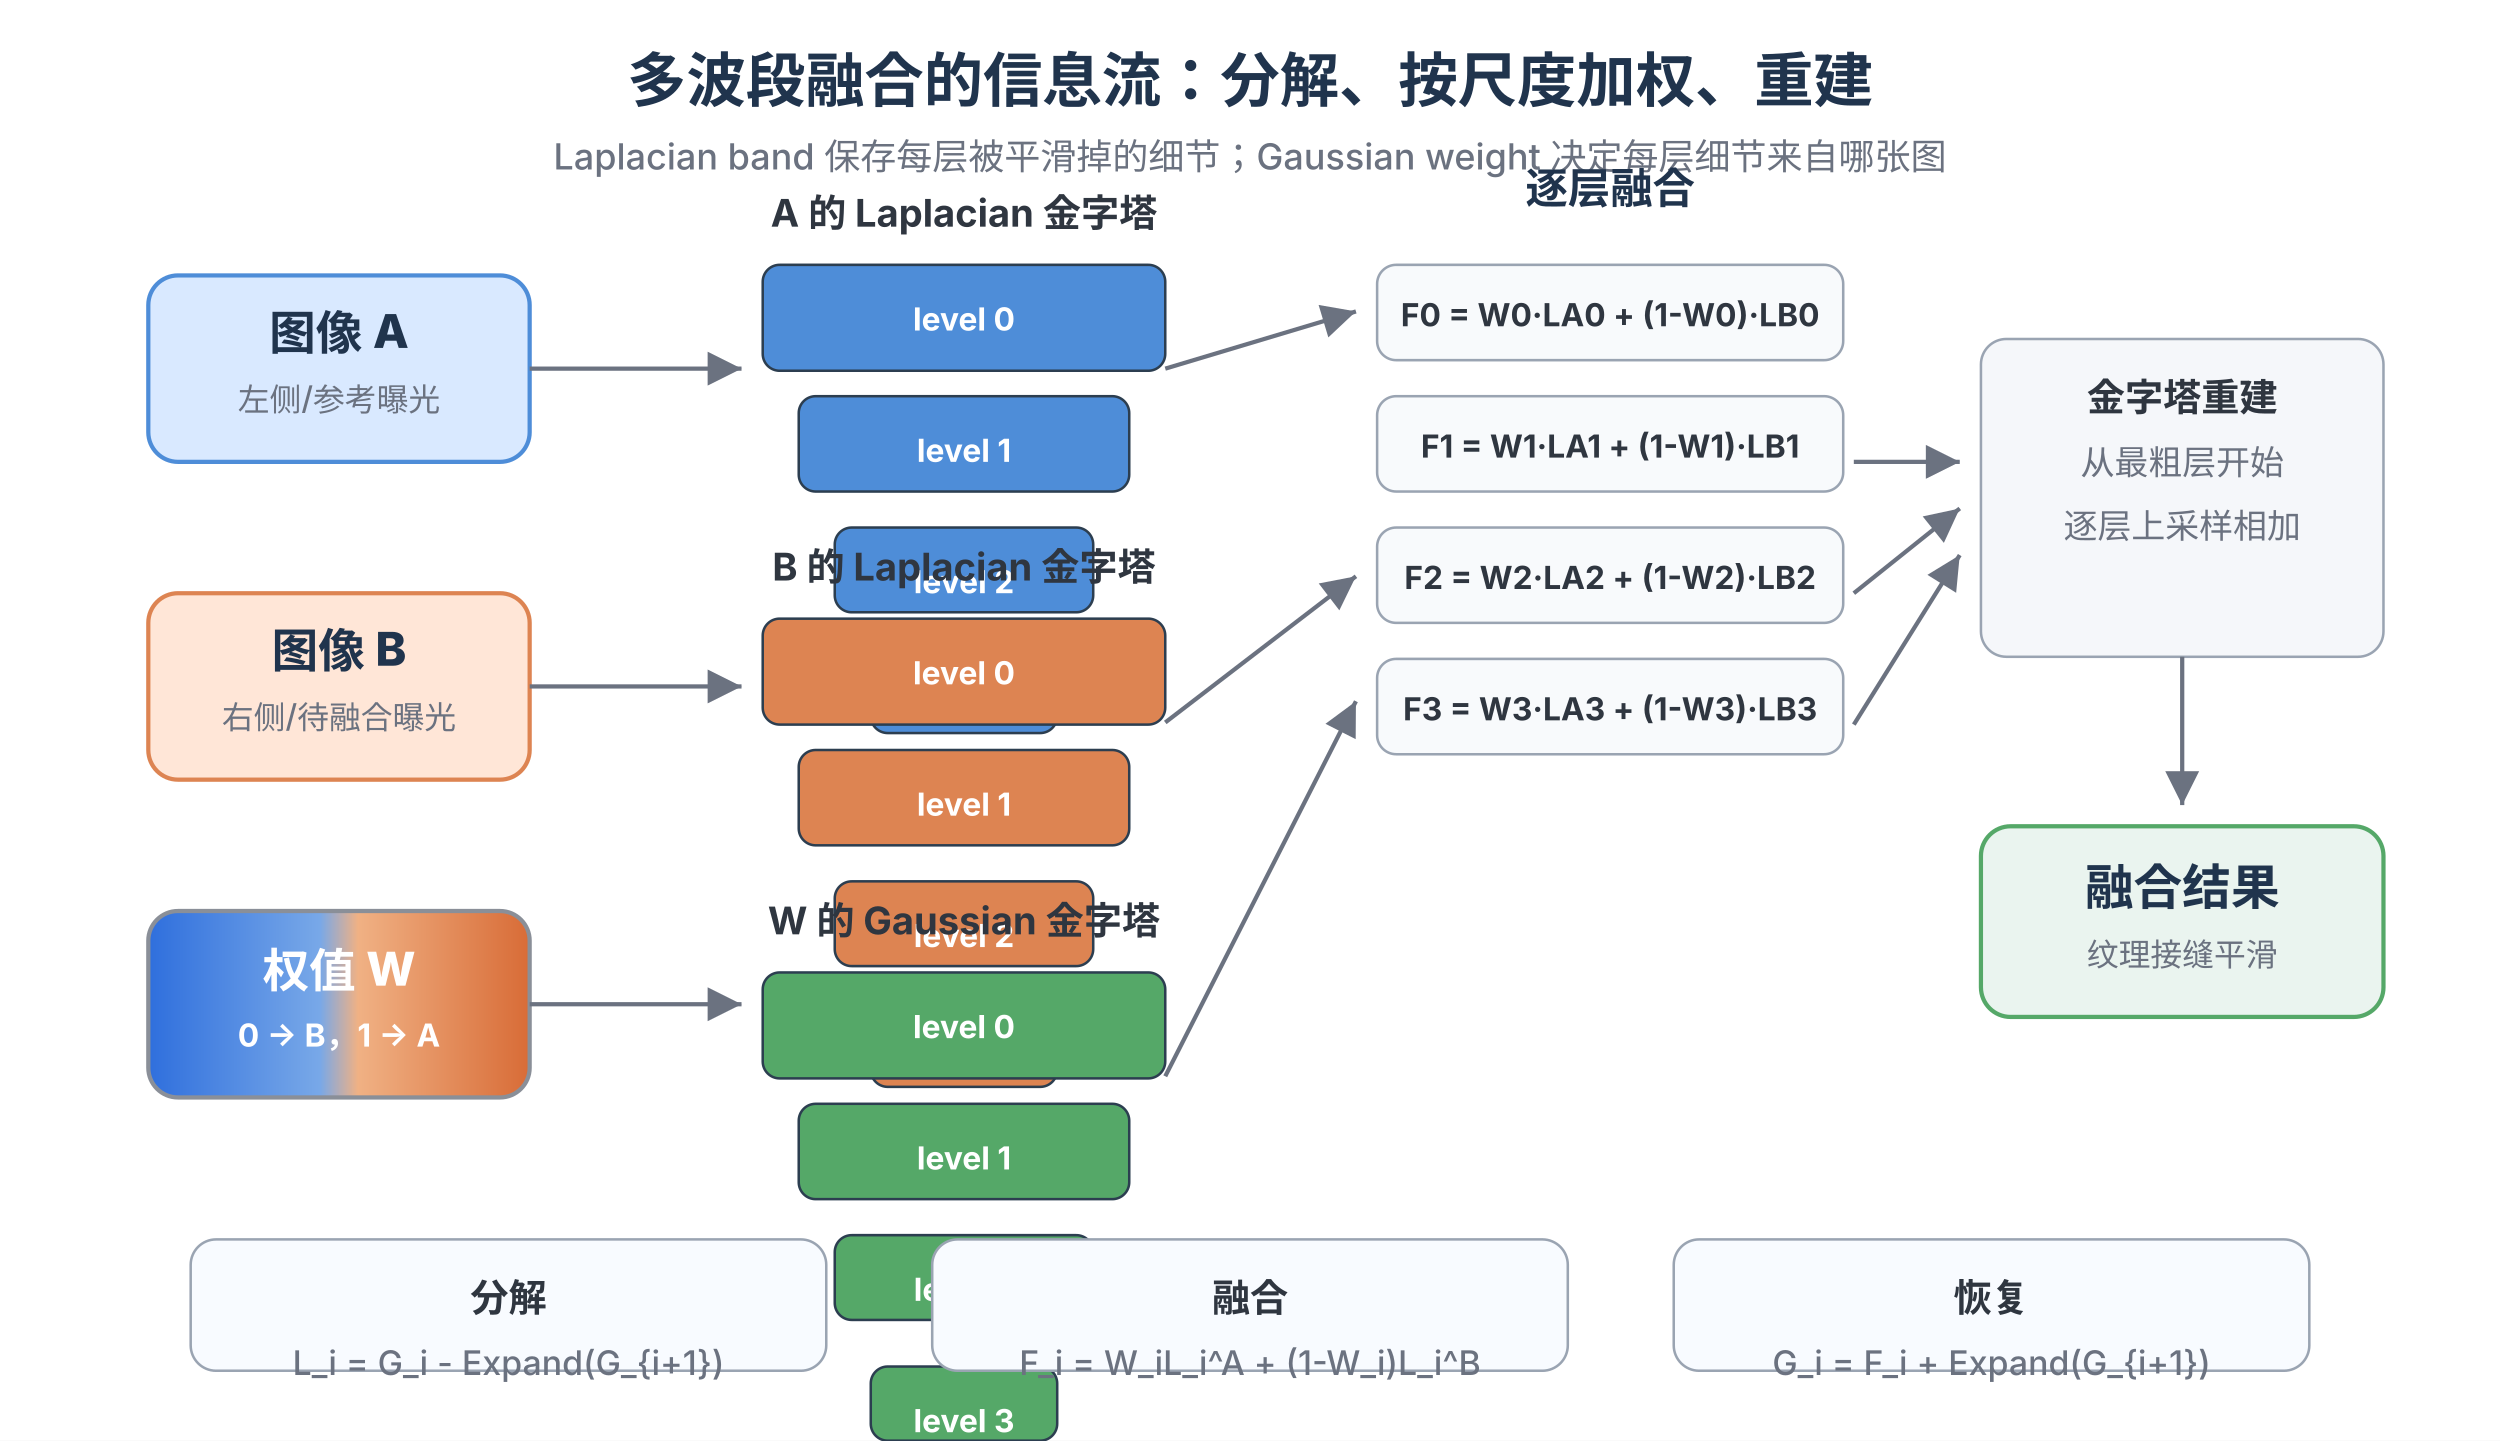
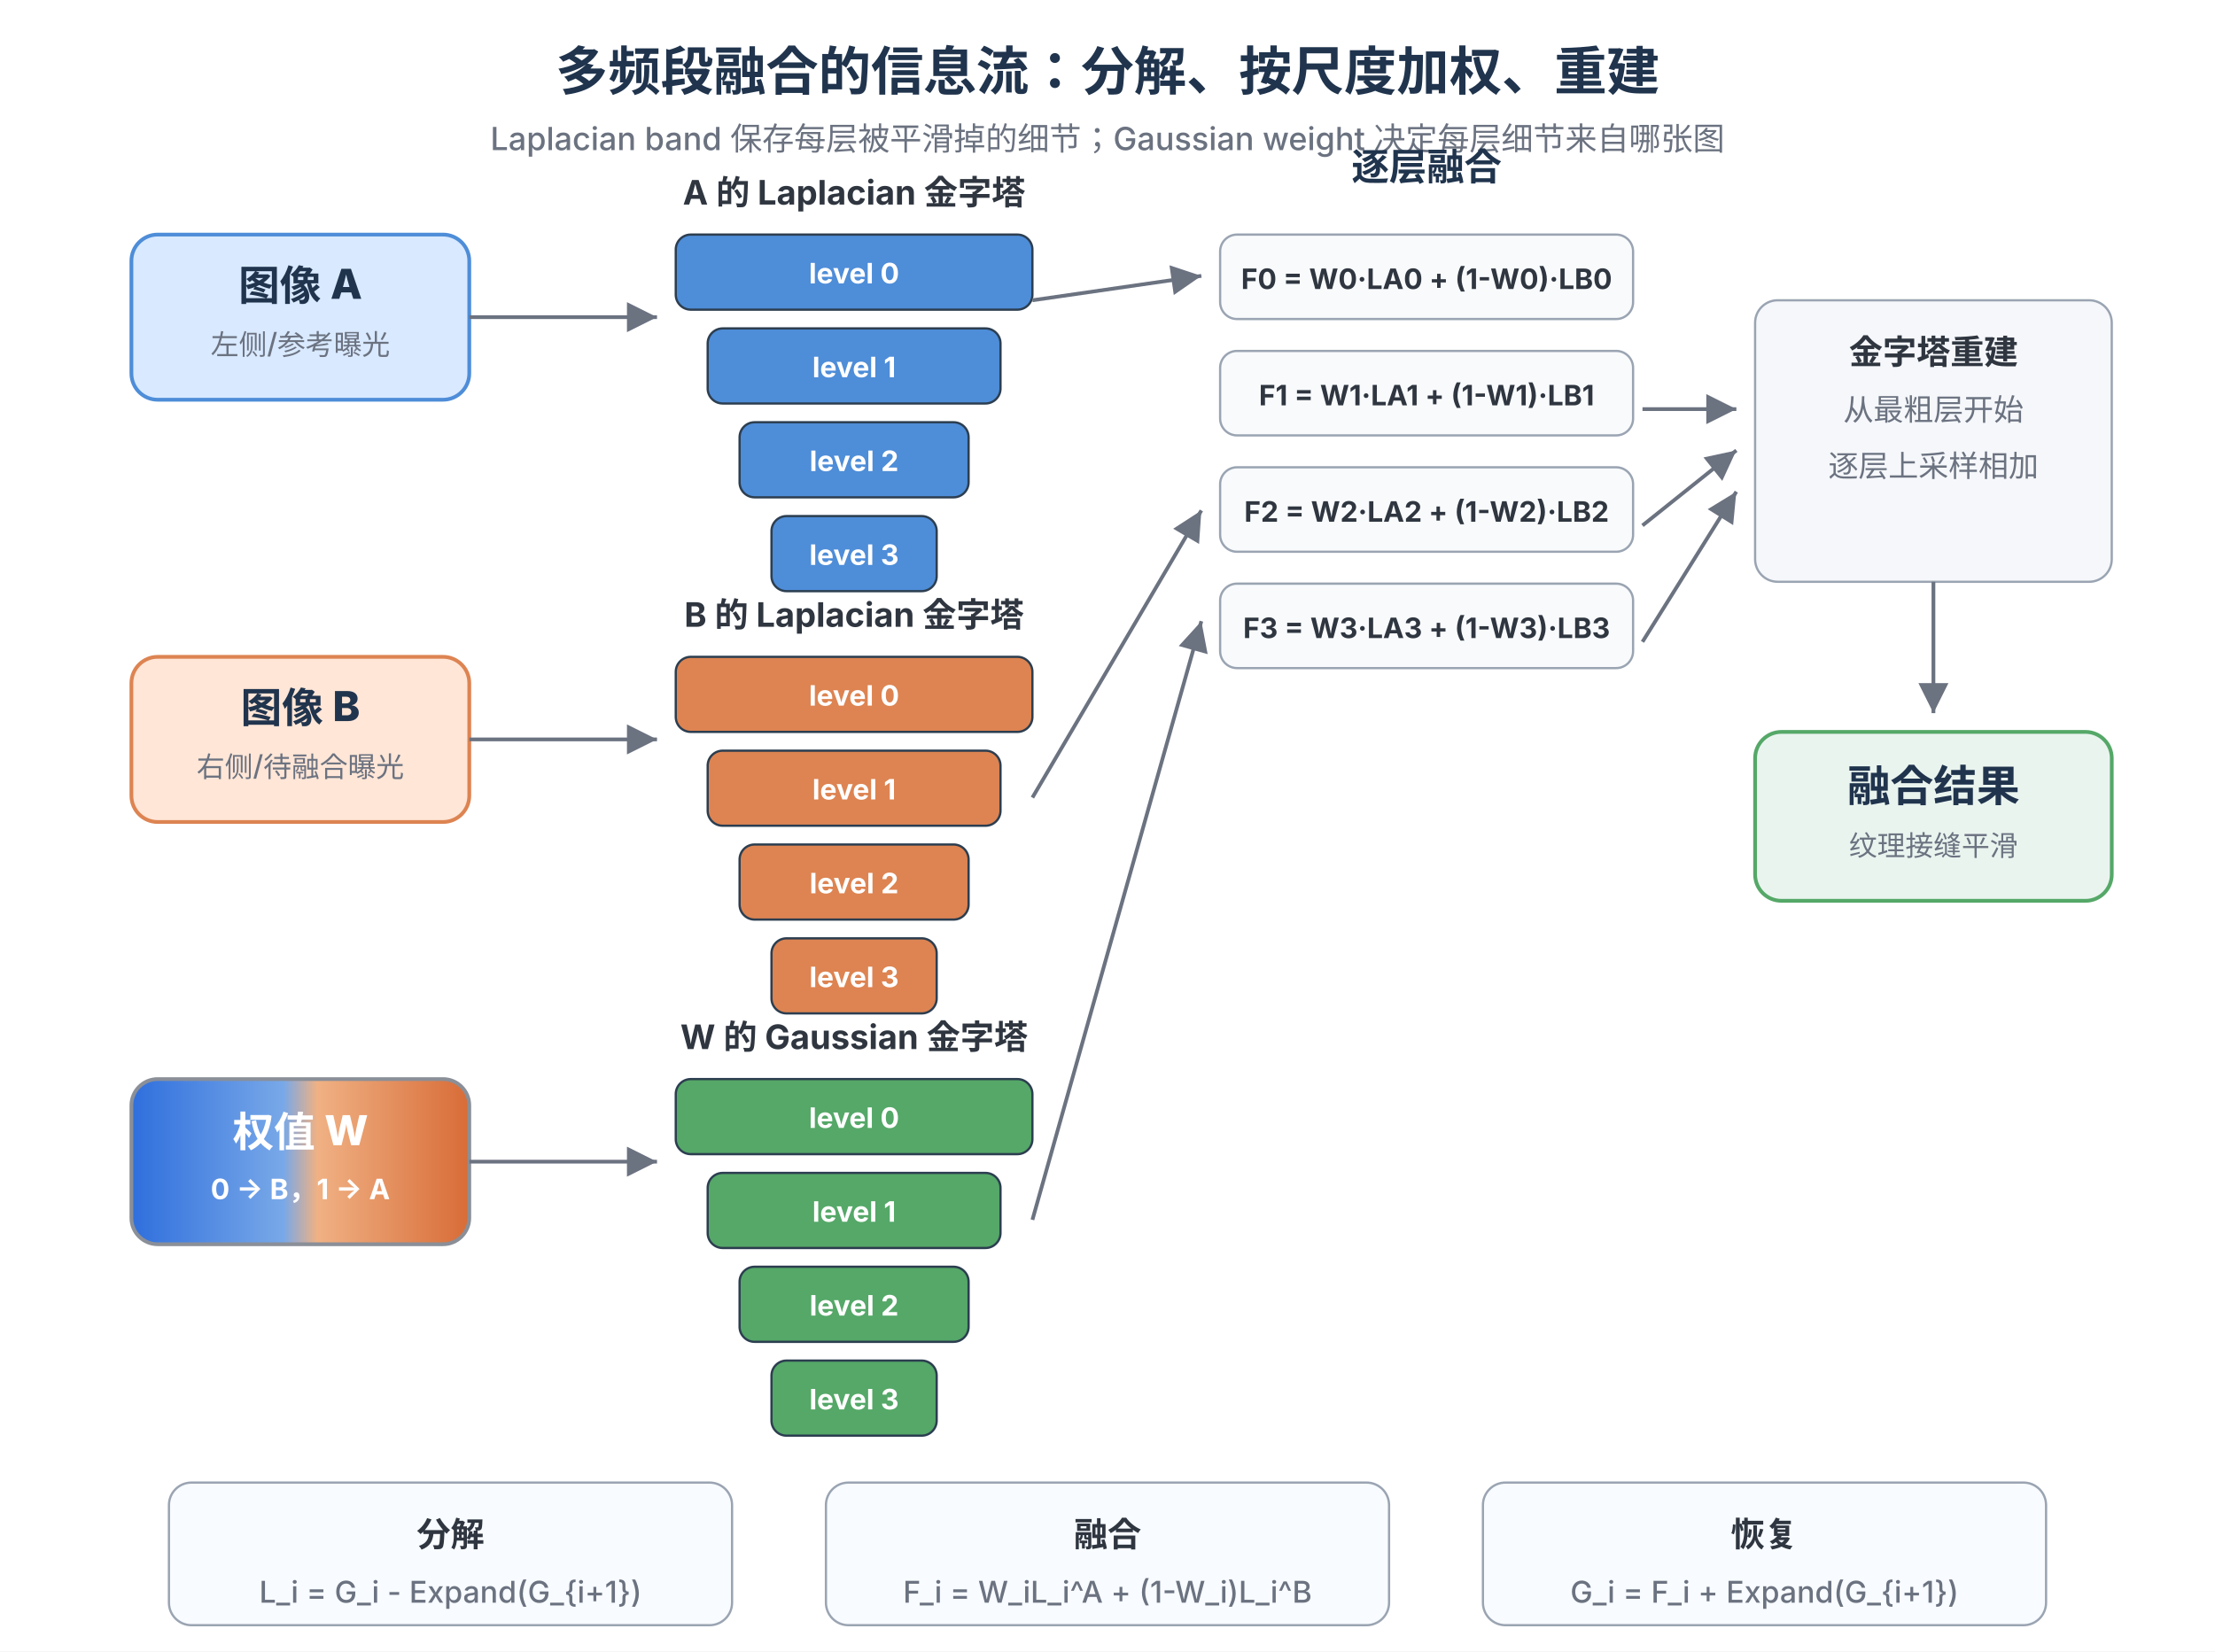
- <svg xmlns="http://www.w3.org/2000/svg" width="1180" height="680" viewBox="0 0 1180 680">
+ <svg xmlns="http://www.w3.org/2000/svg" width="1180" height="880" viewBox="0 0 1180 880">
  <defs>
    <marker id="arrow" markerWidth="12" markerHeight="12" refX="10" refY="6" orient="auto" markerUnits="strokeWidth">
      <path d="M2,2 L10,6 L2,10 z" fill="#6b7280" />
    </marker>
    <linearGradient id="maskGrad" x1="0%" y1="0%" x2="100%" y2="0%">
      <stop offset="0%" stop-color="#2f6fdd" />
      <stop offset="45%" stop-color="#78a8e8" />
      <stop offset="55%" stop-color="#f0b184" />
      <stop offset="100%" stop-color="#d86c37" />
    </linearGradient>
  </defs>
-   <rect x="0" y="0" width="1180" height="680" rx="0" fill="#ffffff" stroke="#ffffff" stroke-width="0" />
-   <text x="590.0" y="48" text-anchor="middle" font-family="Inter, -apple-system, BlinkMacSystemFont, Segoe UI, sans-serif" font-size="28" fill="#20344d" font-weight="800">多波段融合的信息流：分解、按尺度加权、重建</text>
+   <rect x="0" y="0" width="1180" height="880" rx="0" fill="#ffffff" stroke="#ffffff" stroke-width="0" />
+   <text x="590.0" y="48" text-anchor="middle" font-family="Inter, -apple-system, BlinkMacSystemFont, Segoe UI, sans-serif" font-size="28" fill="#20344d" font-weight="800">多频段融合的信息流：分解、按尺度加权、重建</text>
  <text x="590.0" y="80" text-anchor="middle" font-family="Inter, -apple-system, BlinkMacSystemFont, Segoe UI, sans-serif" font-size="17" fill="#6b7280" font-weight="500">Laplacian band 保存每层被平滑掉的细节；Gaussian weight 决定每层细节来自哪张图</text>
-   <rect x="70" y="130" width="180" height="88" rx="14" fill="#d9e9ff" stroke="#4e8dd8" stroke-width="2" />
-   <text x="160" y="165" text-anchor="middle" font-family="Inter, -apple-system, BlinkMacSystemFont, Segoe UI, sans-serif" font-size="22" fill="#20344d" font-weight="800">图像 A</text>
-   <text x="160" y="194" text-anchor="middle" font-family="Inter, -apple-system, BlinkMacSystemFont, Segoe UI, sans-serif" font-size="15" fill="#6b7280" font-weight="500">左侧/参考曝光</text>
-   <rect x="70" y="280" width="180" height="88" rx="14" fill="#ffe6d7" stroke="#dd8452" stroke-width="2" />
-   <text x="160" y="315" text-anchor="middle" font-family="Inter, -apple-system, BlinkMacSystemFont, Segoe UI, sans-serif" font-size="22" fill="#20344d" font-weight="800">图像 B</text>
-   <text x="160" y="344" text-anchor="middle" font-family="Inter, -apple-system, BlinkMacSystemFont, Segoe UI, sans-serif" font-size="15" fill="#6b7280" font-weight="500">右侧/待融合曝光</text>
-   <rect x="70" y="430" width="180" height="88" rx="14" fill="url(#maskGrad)" stroke="#8a8f98" stroke-width="2" />
-   <text x="160" y="466" text-anchor="middle" font-family="Inter, -apple-system, BlinkMacSystemFont, Segoe UI, sans-serif" font-size="22" fill="#ffffff" font-weight="800">权值 W</text>
-   <text x="160" y="494" text-anchor="middle" font-family="Inter, -apple-system, BlinkMacSystemFont, Segoe UI, sans-serif" font-size="15" fill="#ffffff" font-weight="700">0 → B，1 → A</text>
-   <text x="455" y="107" text-anchor="middle" font-family="Inter, -apple-system, BlinkMacSystemFont, Segoe UI, sans-serif" font-size="18" fill="#2f3640" font-weight="700">A 的 Laplacian 金字塔</text>
-   <rect x="360" y="125" width="190" height="50" rx="8" fill="#4e8dd8" stroke="#2c3e50" stroke-width="1.2" />
-   <text x="455" y="156" text-anchor="middle" font-family="Inter, -apple-system, BlinkMacSystemFont, Segoe UI, sans-serif" font-size="15" fill="#ffffff" font-weight="700">level 0</text>
-   <rect x="377" y="187" width="156" height="45" rx="8" fill="#4e8dd8" stroke="#2c3e50" stroke-width="1.2" />
-   <text x="455" y="218" text-anchor="middle" font-family="Inter, -apple-system, BlinkMacSystemFont, Segoe UI, sans-serif" font-size="15" fill="#ffffff" font-weight="700">level 1</text>
-   <rect x="394" y="249" width="122" height="40" rx="8" fill="#4e8dd8" stroke="#2c3e50" stroke-width="1.2" />
-   <text x="455" y="280" text-anchor="middle" font-family="Inter, -apple-system, BlinkMacSystemFont, Segoe UI, sans-serif" font-size="15" fill="#ffffff" font-weight="700">level 2</text>
-   <rect x="411" y="311" width="88" height="35" rx="8" fill="#4e8dd8" stroke="#2c3e50" stroke-width="1.2" />
-   <text x="455" y="342" text-anchor="middle" font-family="Inter, -apple-system, BlinkMacSystemFont, Segoe UI, sans-serif" font-size="15" fill="#ffffff" font-weight="700">level 3</text>
-   <text x="455" y="274" text-anchor="middle" font-family="Inter, -apple-system, BlinkMacSystemFont, Segoe UI, sans-serif" font-size="18" fill="#2f3640" font-weight="700">B 的 Laplacian 金字塔</text>
-   <rect x="360" y="292" width="190" height="50" rx="8" fill="#dd8452" stroke="#2c3e50" stroke-width="1.2" />
-   <text x="455" y="323" text-anchor="middle" font-family="Inter, -apple-system, BlinkMacSystemFont, Segoe UI, sans-serif" font-size="15" fill="#ffffff" font-weight="700">level 0</text>
-   <rect x="377" y="354" width="156" height="45" rx="8" fill="#dd8452" stroke="#2c3e50" stroke-width="1.2" />
-   <text x="455" y="385" text-anchor="middle" font-family="Inter, -apple-system, BlinkMacSystemFont, Segoe UI, sans-serif" font-size="15" fill="#ffffff" font-weight="700">level 1</text>
-   <rect x="394" y="416" width="122" height="40" rx="8" fill="#dd8452" stroke="#2c3e50" stroke-width="1.2" />
-   <text x="455" y="447" text-anchor="middle" font-family="Inter, -apple-system, BlinkMacSystemFont, Segoe UI, sans-serif" font-size="15" fill="#ffffff" font-weight="700">level 2</text>
-   <rect x="411" y="478" width="88" height="35" rx="8" fill="#dd8452" stroke="#2c3e50" stroke-width="1.2" />
-   <text x="455" y="509" text-anchor="middle" font-family="Inter, -apple-system, BlinkMacSystemFont, Segoe UI, sans-serif" font-size="15" fill="#ffffff" font-weight="700">level 3</text>
-   <text x="455" y="441" text-anchor="middle" font-family="Inter, -apple-system, BlinkMacSystemFont, Segoe UI, sans-serif" font-size="18" fill="#2f3640" font-weight="700">W 的 Gaussian 金字塔</text>
-   <rect x="360" y="459" width="190" height="50" rx="8" fill="#55a868" stroke="#2c3e50" stroke-width="1.2" />
-   <text x="455" y="490" text-anchor="middle" font-family="Inter, -apple-system, BlinkMacSystemFont, Segoe UI, sans-serif" font-size="15" fill="#ffffff" font-weight="700">level 0</text>
-   <rect x="377" y="521" width="156" height="45" rx="8" fill="#55a868" stroke="#2c3e50" stroke-width="1.2" />
-   <text x="455" y="552" text-anchor="middle" font-family="Inter, -apple-system, BlinkMacSystemFont, Segoe UI, sans-serif" font-size="15" fill="#ffffff" font-weight="700">level 1</text>
-   <rect x="394" y="583" width="122" height="40" rx="8" fill="#55a868" stroke="#2c3e50" stroke-width="1.2" />
-   <text x="455" y="614" text-anchor="middle" font-family="Inter, -apple-system, BlinkMacSystemFont, Segoe UI, sans-serif" font-size="15" fill="#ffffff" font-weight="700">level 2</text>
-   <rect x="411" y="645" width="88" height="35" rx="8" fill="#55a868" stroke="#2c3e50" stroke-width="1.2" />
-   <text x="455" y="676" text-anchor="middle" font-family="Inter, -apple-system, BlinkMacSystemFont, Segoe UI, sans-serif" font-size="15" fill="#ffffff" font-weight="700">level 3</text>
-   <line x1="250" y1="174" x2="350" y2="174" stroke="#6b7280" stroke-width="2" marker-end="url(#arrow)" />
-   <line x1="250" y1="324" x2="350" y2="324" stroke="#6b7280" stroke-width="2" marker-end="url(#arrow)" />
-   <line x1="250" y1="474" x2="350" y2="474" stroke="#6b7280" stroke-width="2" marker-end="url(#arrow)" />
+   <rect x="70" y="125" width="180" height="88" rx="14" fill="#d9e9ff" stroke="#4e8dd8" stroke-width="2" />
+   <text x="160" y="160" text-anchor="middle" font-family="Inter, -apple-system, BlinkMacSystemFont, Segoe UI, sans-serif" font-size="22" fill="#20344d" font-weight="800">图像 A</text>
+   <text x="160" y="189" text-anchor="middle" font-family="Inter, -apple-system, BlinkMacSystemFont, Segoe UI, sans-serif" font-size="15" fill="#6b7280" font-weight="500">左侧/参考曝光</text>
+   <rect x="70" y="350" width="180" height="88" rx="14" fill="#ffe6d7" stroke="#dd8452" stroke-width="2" />
+   <text x="160" y="385" text-anchor="middle" font-family="Inter, -apple-system, BlinkMacSystemFont, Segoe UI, sans-serif" font-size="22" fill="#20344d" font-weight="800">图像 B</text>
+   <text x="160" y="414" text-anchor="middle" font-family="Inter, -apple-system, BlinkMacSystemFont, Segoe UI, sans-serif" font-size="15" fill="#6b7280" font-weight="500">右侧/待融合曝光</text>
+   <rect x="70" y="575" width="180" height="88" rx="14" fill="url(#maskGrad)" stroke="#8a8f98" stroke-width="2" />
+   <text x="160" y="611" text-anchor="middle" font-family="Inter, -apple-system, BlinkMacSystemFont, Segoe UI, sans-serif" font-size="22" fill="#ffffff" font-weight="800">权值 W</text>
+   <text x="160" y="639" text-anchor="middle" font-family="Inter, -apple-system, BlinkMacSystemFont, Segoe UI, sans-serif" font-size="15" fill="#ffffff" font-weight="700">0 → B，1 → A</text>
+   <text x="455" y="109" text-anchor="middle" font-family="Inter, -apple-system, BlinkMacSystemFont, Segoe UI, sans-serif" font-size="18" fill="#2f3640" font-weight="700">A 的 Laplacian 金字塔</text>
+   <rect x="360" y="125" width="190" height="40" rx="8" fill="#4e8dd8" stroke="#2c3e50" stroke-width="1.2" />
+   <text x="455" y="151" text-anchor="middle" font-family="Inter, -apple-system, BlinkMacSystemFont, Segoe UI, sans-serif" font-size="15" fill="#ffffff" font-weight="700">level 0</text>
+   <rect x="377" y="175" width="156" height="40" rx="8" fill="#4e8dd8" stroke="#2c3e50" stroke-width="1.2" />
+   <text x="455" y="201" text-anchor="middle" font-family="Inter, -apple-system, BlinkMacSystemFont, Segoe UI, sans-serif" font-size="15" fill="#ffffff" font-weight="700">level 1</text>
+   <rect x="394" y="225" width="122" height="40" rx="8" fill="#4e8dd8" stroke="#2c3e50" stroke-width="1.2" />
+   <text x="455" y="251" text-anchor="middle" font-family="Inter, -apple-system, BlinkMacSystemFont, Segoe UI, sans-serif" font-size="15" fill="#ffffff" font-weight="700">level 2</text>
+   <rect x="411" y="275" width="88" height="40" rx="8" fill="#4e8dd8" stroke="#2c3e50" stroke-width="1.2" />
+   <text x="455" y="301" text-anchor="middle" font-family="Inter, -apple-system, BlinkMacSystemFont, Segoe UI, sans-serif" font-size="15" fill="#ffffff" font-weight="700">level 3</text>
+   <text x="455" y="334" text-anchor="middle" font-family="Inter, -apple-system, BlinkMacSystemFont, Segoe UI, sans-serif" font-size="18" fill="#2f3640" font-weight="700">B 的 Laplacian 金字塔</text>
+   <rect x="360" y="350" width="190" height="40" rx="8" fill="#dd8452" stroke="#2c3e50" stroke-width="1.2" />
+   <text x="455" y="376" text-anchor="middle" font-family="Inter, -apple-system, BlinkMacSystemFont, Segoe UI, sans-serif" font-size="15" fill="#ffffff" font-weight="700">level 0</text>
+   <rect x="377" y="400" width="156" height="40" rx="8" fill="#dd8452" stroke="#2c3e50" stroke-width="1.2" />
+   <text x="455" y="426" text-anchor="middle" font-family="Inter, -apple-system, BlinkMacSystemFont, Segoe UI, sans-serif" font-size="15" fill="#ffffff" font-weight="700">level 1</text>
+   <rect x="394" y="450" width="122" height="40" rx="8" fill="#dd8452" stroke="#2c3e50" stroke-width="1.2" />
+   <text x="455" y="476" text-anchor="middle" font-family="Inter, -apple-system, BlinkMacSystemFont, Segoe UI, sans-serif" font-size="15" fill="#ffffff" font-weight="700">level 2</text>
+   <rect x="411" y="500" width="88" height="40" rx="8" fill="#dd8452" stroke="#2c3e50" stroke-width="1.2" />
+   <text x="455" y="526" text-anchor="middle" font-family="Inter, -apple-system, BlinkMacSystemFont, Segoe UI, sans-serif" font-size="15" fill="#ffffff" font-weight="700">level 3</text>
+   <text x="455" y="559" text-anchor="middle" font-family="Inter, -apple-system, BlinkMacSystemFont, Segoe UI, sans-serif" font-size="18" fill="#2f3640" font-weight="700">W 的 Gaussian 金字塔</text>
+   <rect x="360" y="575" width="190" height="40" rx="8" fill="#55a868" stroke="#2c3e50" stroke-width="1.2" />
+   <text x="455" y="601" text-anchor="middle" font-family="Inter, -apple-system, BlinkMacSystemFont, Segoe UI, sans-serif" font-size="15" fill="#ffffff" font-weight="700">level 0</text>
+   <rect x="377" y="625" width="156" height="40" rx="8" fill="#55a868" stroke="#2c3e50" stroke-width="1.2" />
+   <text x="455" y="651" text-anchor="middle" font-family="Inter, -apple-system, BlinkMacSystemFont, Segoe UI, sans-serif" font-size="15" fill="#ffffff" font-weight="700">level 1</text>
+   <rect x="394" y="675" width="122" height="40" rx="8" fill="#55a868" stroke="#2c3e50" stroke-width="1.2" />
+   <text x="455" y="701" text-anchor="middle" font-family="Inter, -apple-system, BlinkMacSystemFont, Segoe UI, sans-serif" font-size="15" fill="#ffffff" font-weight="700">level 2</text>
+   <rect x="411" y="725" width="88" height="40" rx="8" fill="#55a868" stroke="#2c3e50" stroke-width="1.2" />
+   <text x="455" y="751" text-anchor="middle" font-family="Inter, -apple-system, BlinkMacSystemFont, Segoe UI, sans-serif" font-size="15" fill="#ffffff" font-weight="700">level 3</text>
+   <line x1="250" y1="169" x2="350" y2="169" stroke="#6b7280" stroke-width="2" marker-end="url(#arrow)" />
+   <line x1="250" y1="394" x2="350" y2="394" stroke="#6b7280" stroke-width="2" marker-end="url(#arrow)" />
+   <line x1="250" y1="619" x2="350" y2="619" stroke="#6b7280" stroke-width="2" marker-end="url(#arrow)" />
  <rect x="650" y="125" width="220" height="45" rx="9" fill="#f8fafc" stroke="#9aa4b2" stroke-width="1.2" />
  <text x="760" y="154" text-anchor="middle" font-family="Inter, -apple-system, BlinkMacSystemFont, Segoe UI, sans-serif" font-size="15" fill="#2f3640" font-weight="700">F0 = W0·LA0 + (1-W0)·LB0</text>
  <rect x="650" y="187" width="220" height="45" rx="9" fill="#f8fafc" stroke="#9aa4b2" stroke-width="1.2" />
  <text x="760" y="216" text-anchor="middle" font-family="Inter, -apple-system, BlinkMacSystemFont, Segoe UI, sans-serif" font-size="15" fill="#2f3640" font-weight="700">F1 = W1·LA1 + (1-W1)·LB1</text>
  <rect x="650" y="249" width="220" height="45" rx="9" fill="#f8fafc" stroke="#9aa4b2" stroke-width="1.2" />
  <text x="760" y="278" text-anchor="middle" font-family="Inter, -apple-system, BlinkMacSystemFont, Segoe UI, sans-serif" font-size="15" fill="#2f3640" font-weight="700">F2 = W2·LA2 + (1-W2)·LB2</text>
  <rect x="650" y="311" width="220" height="45" rx="9" fill="#f8fafc" stroke="#9aa4b2" stroke-width="1.2" />
  <text x="760" y="340" text-anchor="middle" font-family="Inter, -apple-system, BlinkMacSystemFont, Segoe UI, sans-serif" font-size="15" fill="#2f3640" font-weight="700">F3 = W3·LA3 + (1-W3)·LB3</text>
  <text x="760" y="96" text-anchor="middle" font-family="Inter, -apple-system, BlinkMacSystemFont, Segoe UI, sans-serif" font-size="20" fill="#20344d" font-weight="800">逐层融合</text>
-   <line x1="550" y1="174" x2="640" y2="147" stroke="#6b7280" stroke-width="2" marker-end="url(#arrow)" />
-   <line x1="550" y1="341" x2="640" y2="272" stroke="#6b7280" stroke-width="2" marker-end="url(#arrow)" />
-   <line x1="550" y1="508" x2="640" y2="331" stroke="#6b7280" stroke-width="2" marker-end="url(#arrow)" />
+   <line x1="550" y1="160" x2="640" y2="147" stroke="#6b7280" stroke-width="2" marker-end="url(#arrow)" />
+   <line x1="550" y1="425" x2="640" y2="272" stroke="#6b7280" stroke-width="2" marker-end="url(#arrow)" />
+   <line x1="550" y1="650" x2="640" y2="331" stroke="#6b7280" stroke-width="2" marker-end="url(#arrow)" />
  <rect x="935" y="160" width="190" height="150" rx="12" fill="#f5f7fa" stroke="#9aa4b2" stroke-width="1.2" />
  <text x="1030.0" y="194" text-anchor="middle" font-family="Inter, -apple-system, BlinkMacSystemFont, Segoe UI, sans-serif" font-size="18" fill="#2f3640" font-weight="700">金字塔重建</text>
  <text x="1030.0" y="224" text-anchor="middle" font-family="Inter, -apple-system, BlinkMacSystemFont, Segoe UI, sans-serif" font-size="16" fill="#6b7280" font-weight="500">从最粗层开始</text>
  <text x="1030.0" y="254" text-anchor="middle" font-family="Inter, -apple-system, BlinkMacSystemFont, Segoe UI, sans-serif" font-size="16" fill="#6b7280" font-weight="500">逐层上采样相加</text>
  <line x1="875" y1="218" x2="925" y2="218" stroke="#6b7280" stroke-width="2" marker-end="url(#arrow)" />
  <line x1="875" y1="280" x2="925" y2="240" stroke="#6b7280" stroke-width="2" marker-end="url(#arrow)" />
  <line x1="875" y1="342" x2="925" y2="262" stroke="#6b7280" stroke-width="2" marker-end="url(#arrow)" />
  <rect x="935" y="390" width="190" height="90" rx="14" fill="#eaf4ef" stroke="#55a868" stroke-width="2" />
  <text x="1030" y="427" text-anchor="middle" font-family="Inter, -apple-system, BlinkMacSystemFont, Segoe UI, sans-serif" font-size="23" fill="#20344d" font-weight="800">融合结果</text>
  <text x="1030" y="456" text-anchor="middle" font-family="Inter, -apple-system, BlinkMacSystemFont, Segoe UI, sans-serif" font-size="15" fill="#6b7280" font-weight="500">纹理接缝平滑</text>
  <line x1="1030" y1="310" x2="1030" y2="380" stroke="#6b7280" stroke-width="2" marker-end="url(#arrow)" />
-   <rect x="90" y="585" width="300" height="62" rx="12" fill="#f8fbff" stroke="#9aa4b2" stroke-width="1.2" />
-   <text x="240.0" y="619" text-anchor="middle" font-family="Inter, -apple-system, BlinkMacSystemFont, Segoe UI, sans-serif" font-size="18" fill="#2f3640" font-weight="700">分解</text>
-   <text x="240.0" y="649" text-anchor="middle" font-family="Inter, -apple-system, BlinkMacSystemFont, Segoe UI, sans-serif" font-size="16" fill="#6b7280" font-weight="500">L_i = G_i - Expand(G_{i+1})</text>
-   <rect x="440" y="585" width="300" height="62" rx="12" fill="#f8fbff" stroke="#9aa4b2" stroke-width="1.2" />
-   <text x="590.0" y="619" text-anchor="middle" font-family="Inter, -apple-system, BlinkMacSystemFont, Segoe UI, sans-serif" font-size="18" fill="#2f3640" font-weight="700">融合</text>
-   <text x="590.0" y="649" text-anchor="middle" font-family="Inter, -apple-system, BlinkMacSystemFont, Segoe UI, sans-serif" font-size="16" fill="#6b7280" font-weight="500">F_i = W_iL_i^A + (1-W_i)L_i^B</text>
-   <rect x="790" y="585" width="300" height="62" rx="12" fill="#f8fbff" stroke="#9aa4b2" stroke-width="1.2" />
-   <text x="940.0" y="619" text-anchor="middle" font-family="Inter, -apple-system, BlinkMacSystemFont, Segoe UI, sans-serif" font-size="18" fill="#2f3640" font-weight="700">恢复</text>
-   <text x="940.0" y="649" text-anchor="middle" font-family="Inter, -apple-system, BlinkMacSystemFont, Segoe UI, sans-serif" font-size="16" fill="#6b7280" font-weight="500">G_i = F_i + Expand(G_{i+1})</text>
+   <rect x="90" y="790" width="300" height="76" rx="12" fill="#f8fbff" stroke="#9aa4b2" stroke-width="1.2" />
+   <text x="240.0" y="824" text-anchor="middle" font-family="Inter, -apple-system, BlinkMacSystemFont, Segoe UI, sans-serif" font-size="18" fill="#2f3640" font-weight="700">分解</text>
+   <text x="240.0" y="854" text-anchor="middle" font-family="Inter, -apple-system, BlinkMacSystemFont, Segoe UI, sans-serif" font-size="16" fill="#6b7280" font-weight="500">L_i = G_i - Expand(G_{i+1})</text>
+   <rect x="440" y="790" width="300" height="76" rx="12" fill="#f8fbff" stroke="#9aa4b2" stroke-width="1.2" />
+   <text x="590.0" y="824" text-anchor="middle" font-family="Inter, -apple-system, BlinkMacSystemFont, Segoe UI, sans-serif" font-size="18" fill="#2f3640" font-weight="700">融合</text>
+   <text x="590.0" y="854" text-anchor="middle" font-family="Inter, -apple-system, BlinkMacSystemFont, Segoe UI, sans-serif" font-size="16" fill="#6b7280" font-weight="500">F_i = W_iL_i^A + (1-W_i)L_i^B</text>
+   <rect x="790" y="790" width="300" height="76" rx="12" fill="#f8fbff" stroke="#9aa4b2" stroke-width="1.2" />
+   <text x="940.0" y="824" text-anchor="middle" font-family="Inter, -apple-system, BlinkMacSystemFont, Segoe UI, sans-serif" font-size="18" fill="#2f3640" font-weight="700">恢复</text>
+   <text x="940.0" y="854" text-anchor="middle" font-family="Inter, -apple-system, BlinkMacSystemFont, Segoe UI, sans-serif" font-size="16" fill="#6b7280" font-weight="500">G_i = F_i + Expand(G_{i+1})</text>
</svg>
